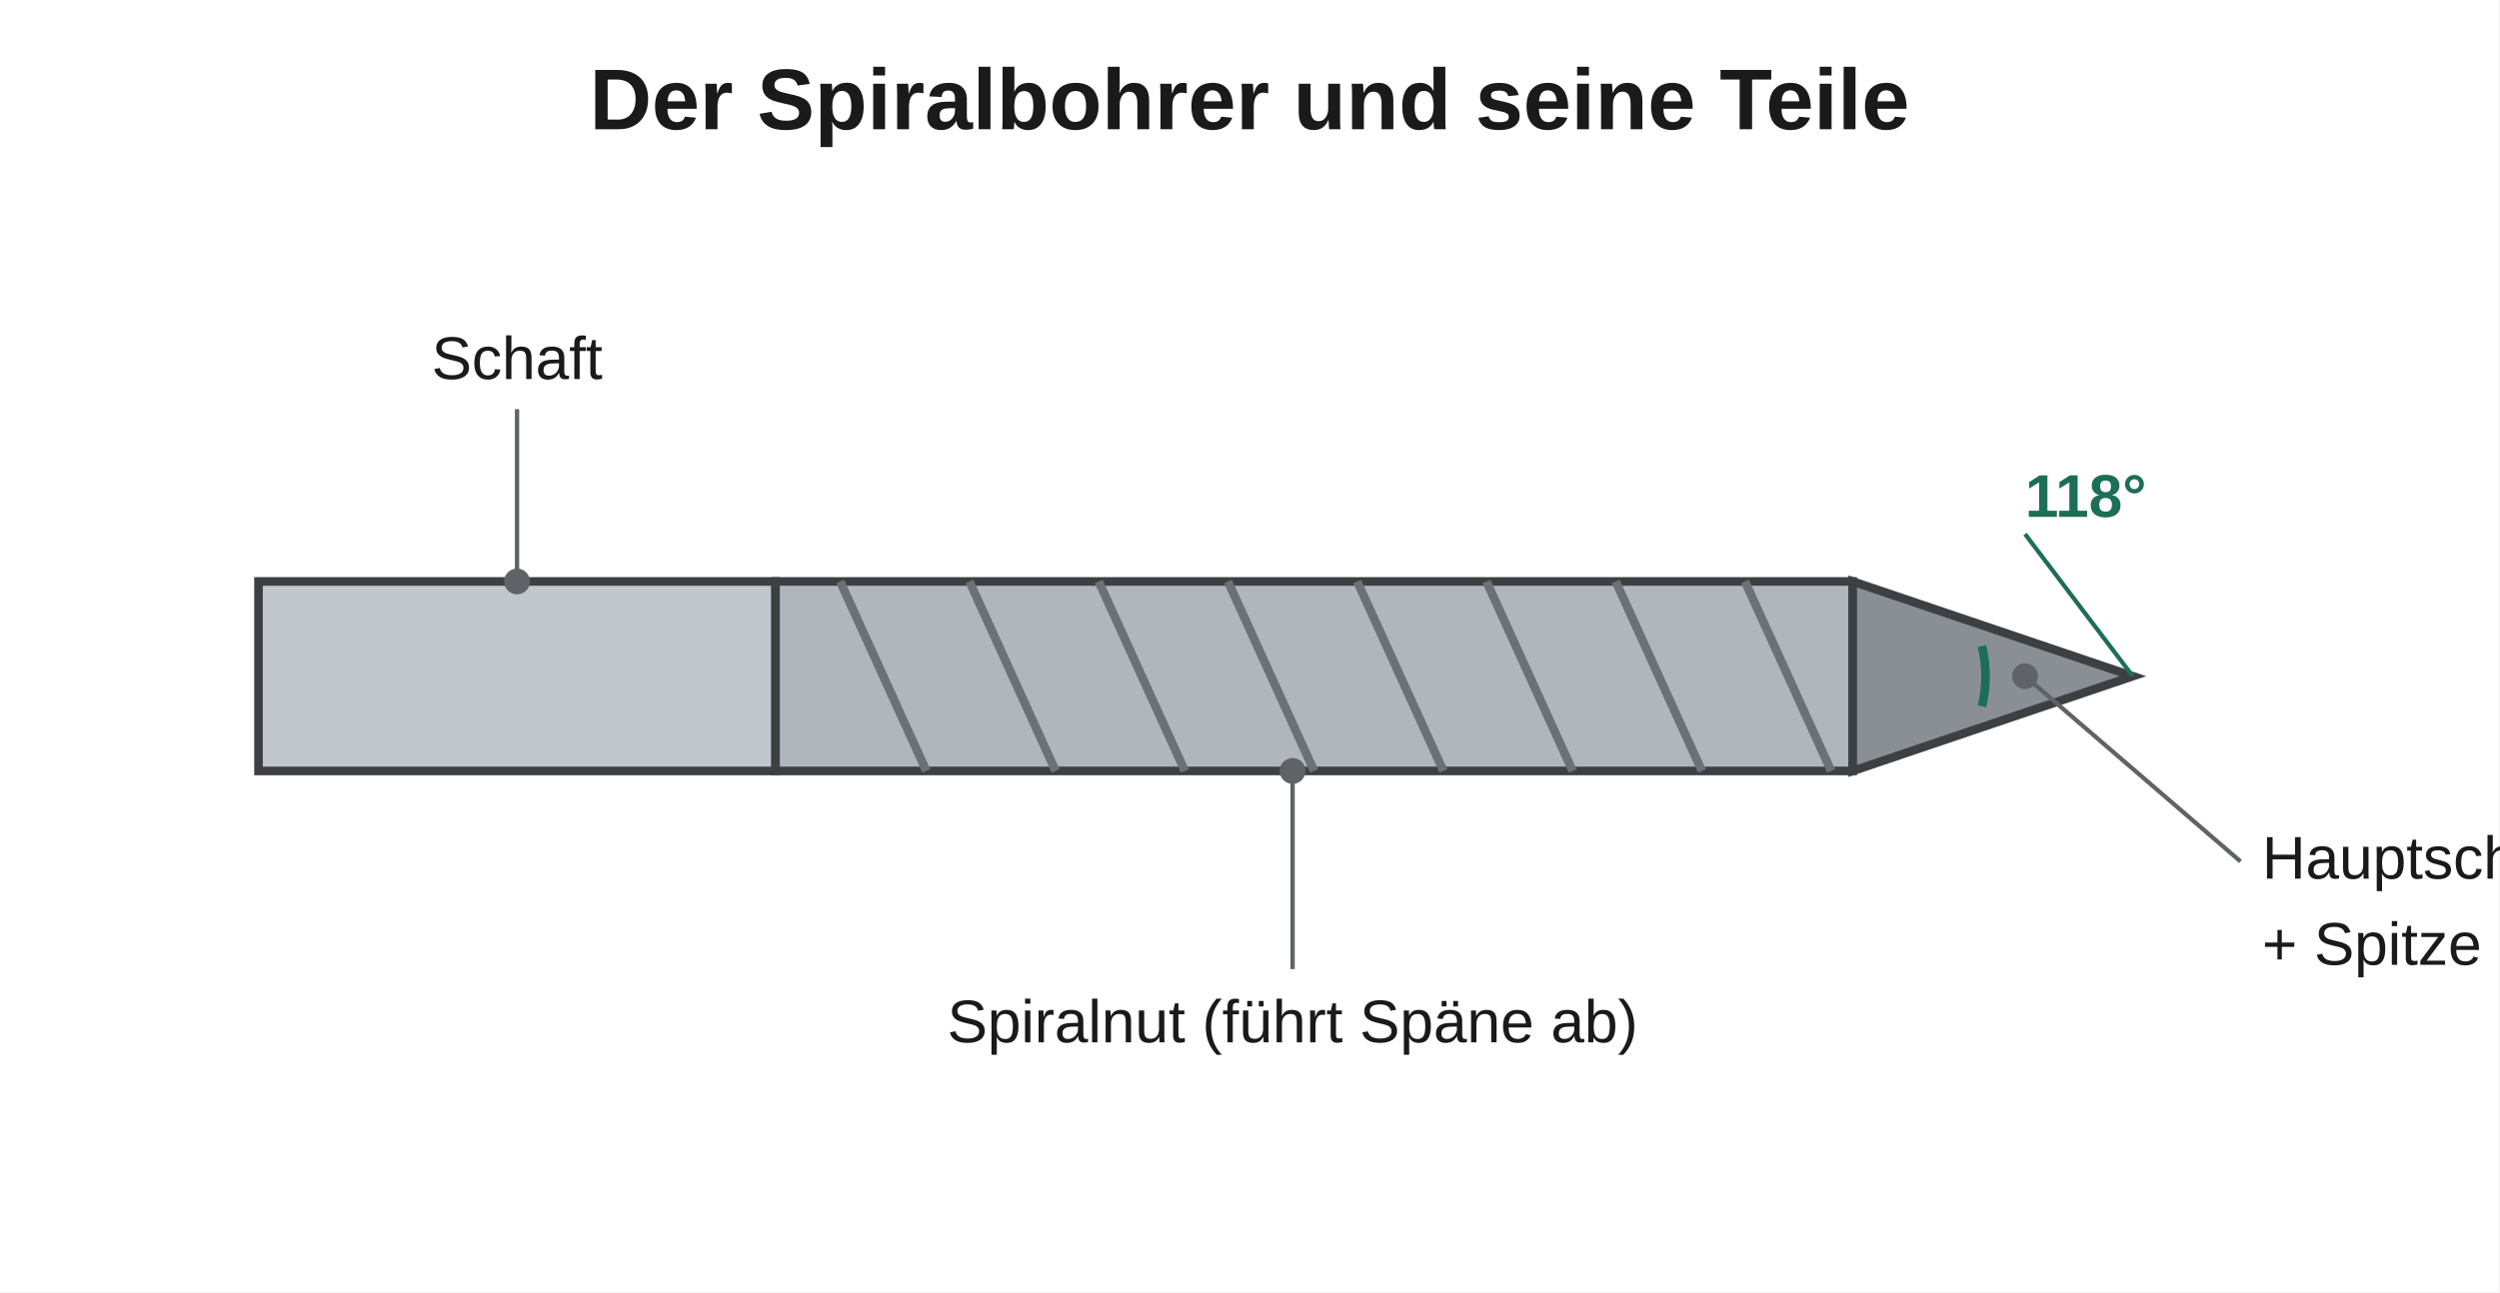
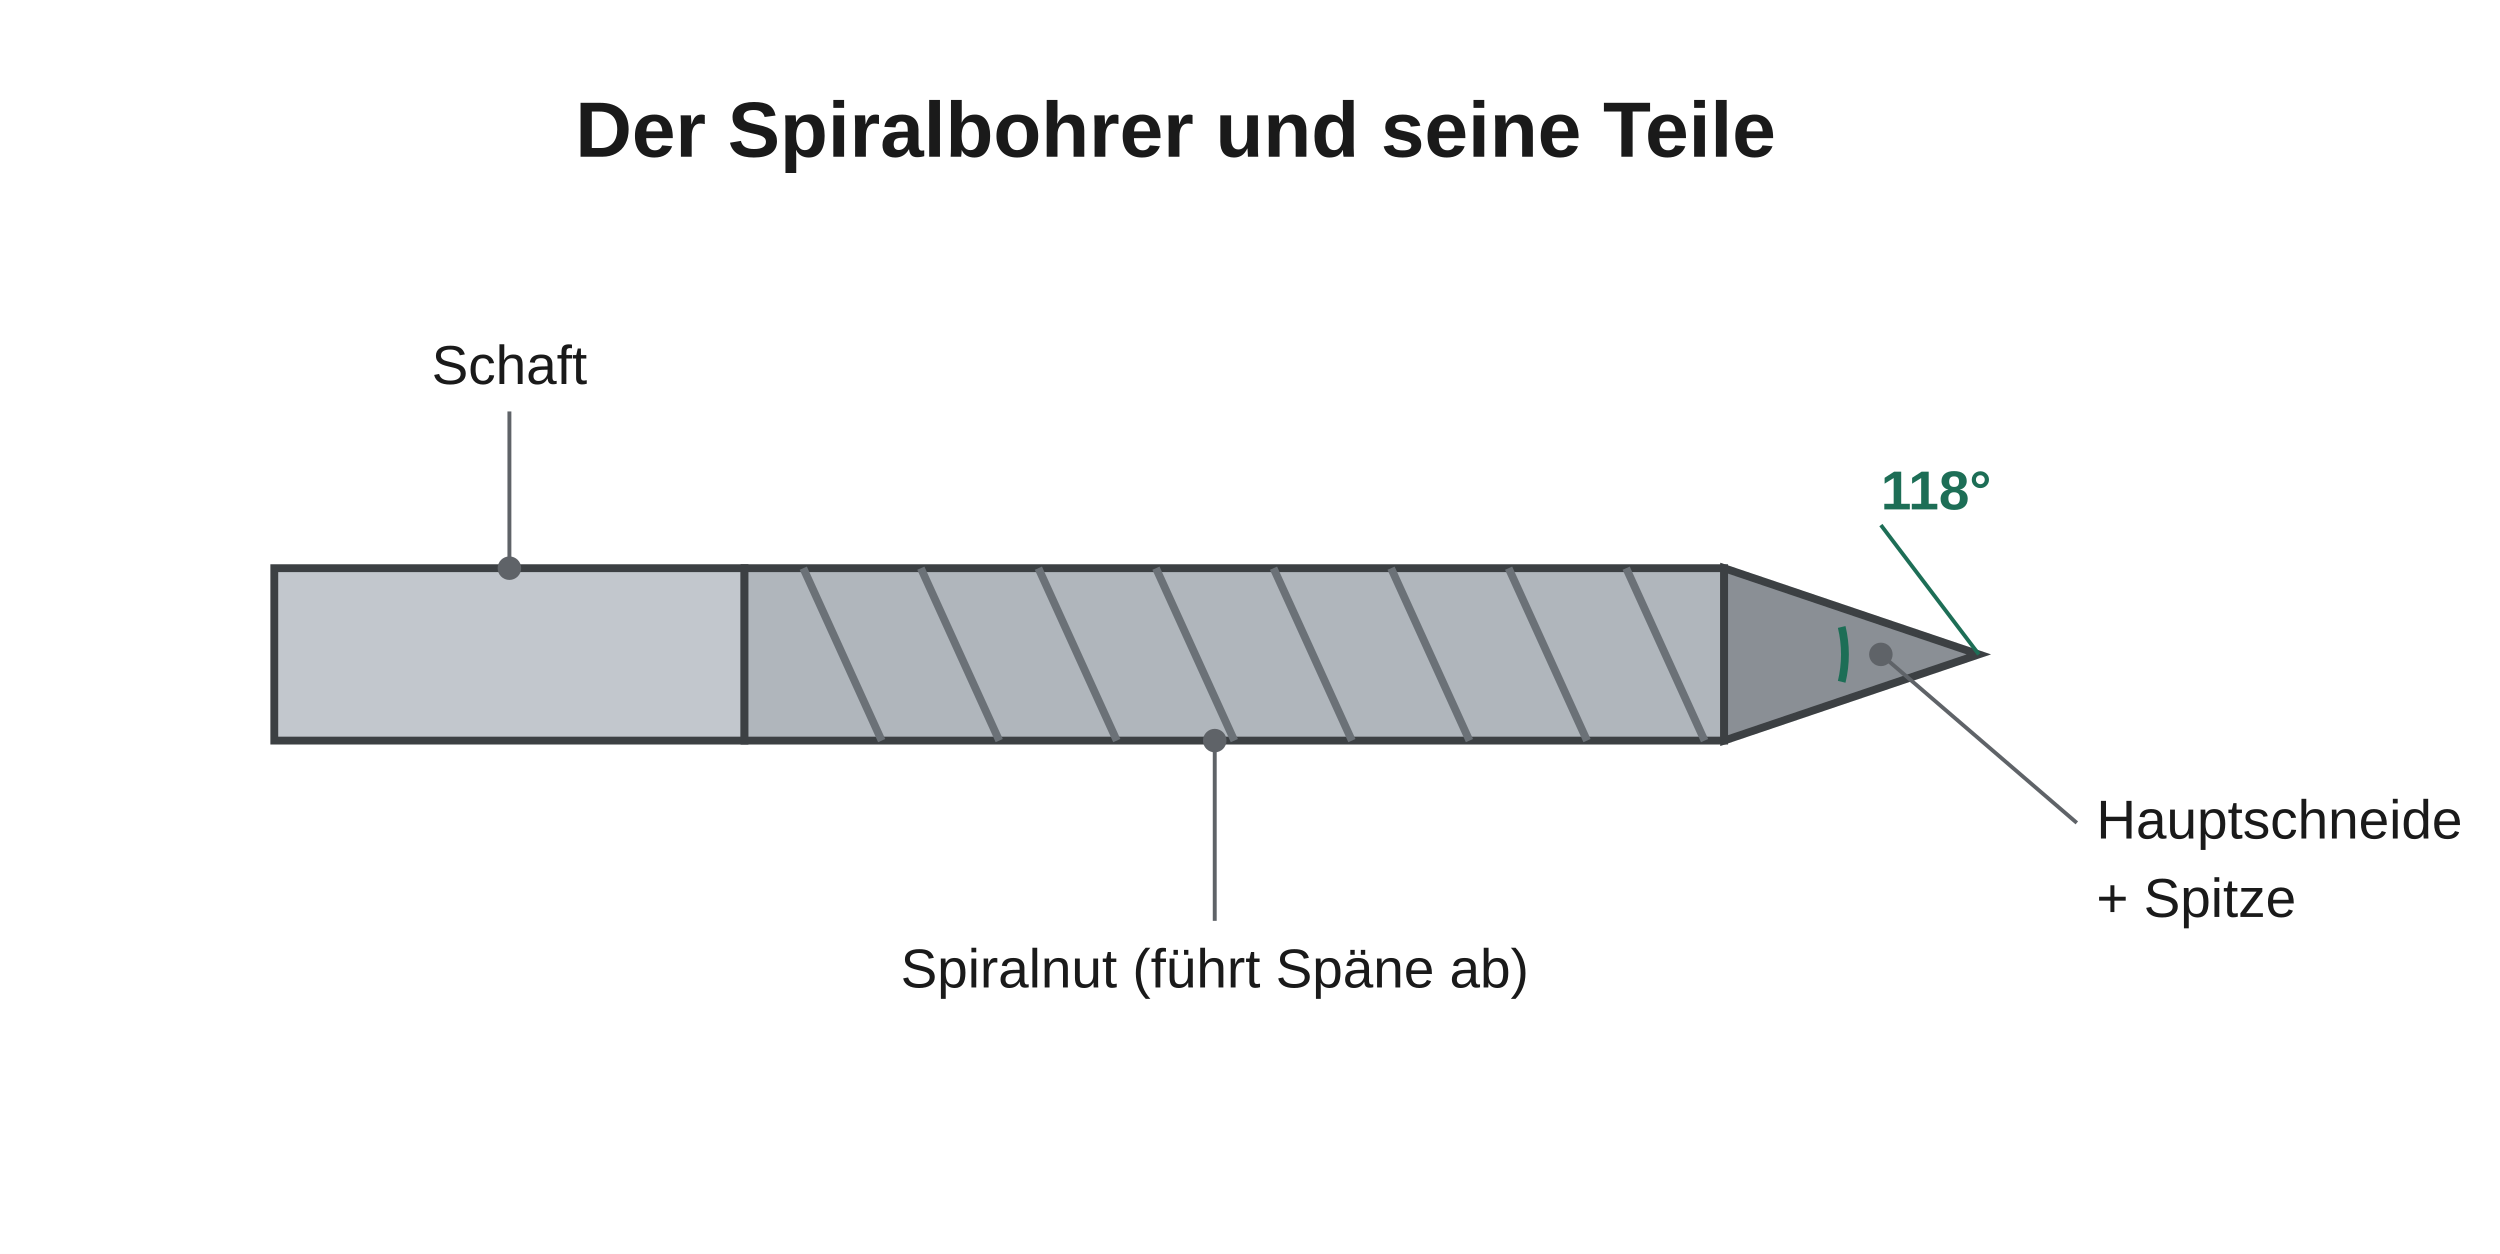
- <svg xmlns="http://www.w3.org/2000/svg" viewBox="0 0 580 300" font-family="Arial, Helvetica, sans-serif">
-   <rect width="580" height="300" fill="#ffffff" />
+ <svg xmlns="http://www.w3.org/2000/svg" viewBox="-10 -10 638 320" font-family="Arial, Helvetica, sans-serif">
+   <rect width="638" height="320" fill="#ffffff" x="-10" y="-10" />
  <text x="290" y="30" text-anchor="middle" font-size="20" font-weight="bold" fill="#1a1a1a">Der Spiralbohrer und seine Teile</text>
  <rect x="60" y="135" width="120" height="44" fill="#c2c7cd" stroke="#3c4043" stroke-width="2" />
  <rect x="180" y="135" width="250" height="44" fill="#b0b6bc" stroke="#3c4043" stroke-width="2" />
  <g stroke="#6b7177" stroke-width="2">
    <line x1="195" y1="135" x2="215" y2="179" />
    <line x1="225" y1="135" x2="245" y2="179" />
    <line x1="255" y1="135" x2="275" y2="179" />
    <line x1="285" y1="135" x2="305" y2="179" />
    <line x1="315" y1="135" x2="335" y2="179" />
    <line x1="345" y1="135" x2="365" y2="179" />
    <line x1="375" y1="135" x2="395" y2="179" />
    <line x1="405" y1="135" x2="425" y2="179" />
  </g>
  <polygon points="430,135 430,179 495,157" fill="#8a8f95" stroke="#3c4043" stroke-width="2" />
  <path d="M 460 150 A 30 30 0 0 1 460 164" fill="none" stroke="#1d6e56" stroke-width="2" />
  <text x="470" y="120" font-size="14" fill="#1d6e56" font-weight="bold">118°</text>
  <line x1="495" y1="157" x2="470" y2="124" stroke="#1d6e56" stroke-width="1" />
  <g font-size="14" fill="#1a1a1a">
    <line x1="120" y1="135" x2="120" y2="95" stroke="#5f6368" stroke-width="1" />
    <circle cx="120" cy="135" r="3" fill="#5f6368" />
    <text x="120" y="88" text-anchor="middle">Schaft</text>
    <line x1="300" y1="179" x2="300" y2="225" stroke="#5f6368" stroke-width="1" />
    <circle cx="300" cy="179" r="3" fill="#5f6368" />
    <text x="300" y="242" text-anchor="middle">Spiralnut (führt Späne ab)</text>
    <line x1="470" y1="157" x2="520" y2="200" stroke="#5f6368" stroke-width="1" />
    <circle cx="470" cy="157" r="3" fill="#5f6368" />
    <text x="525" y="204">Hauptschneide</text>
    <text x="525" y="204" dy="20"> </text>
  </g>
  <text x="525" y="224" font-size="14" fill="#1a1a1a">+ Spitze</text>
</svg>
